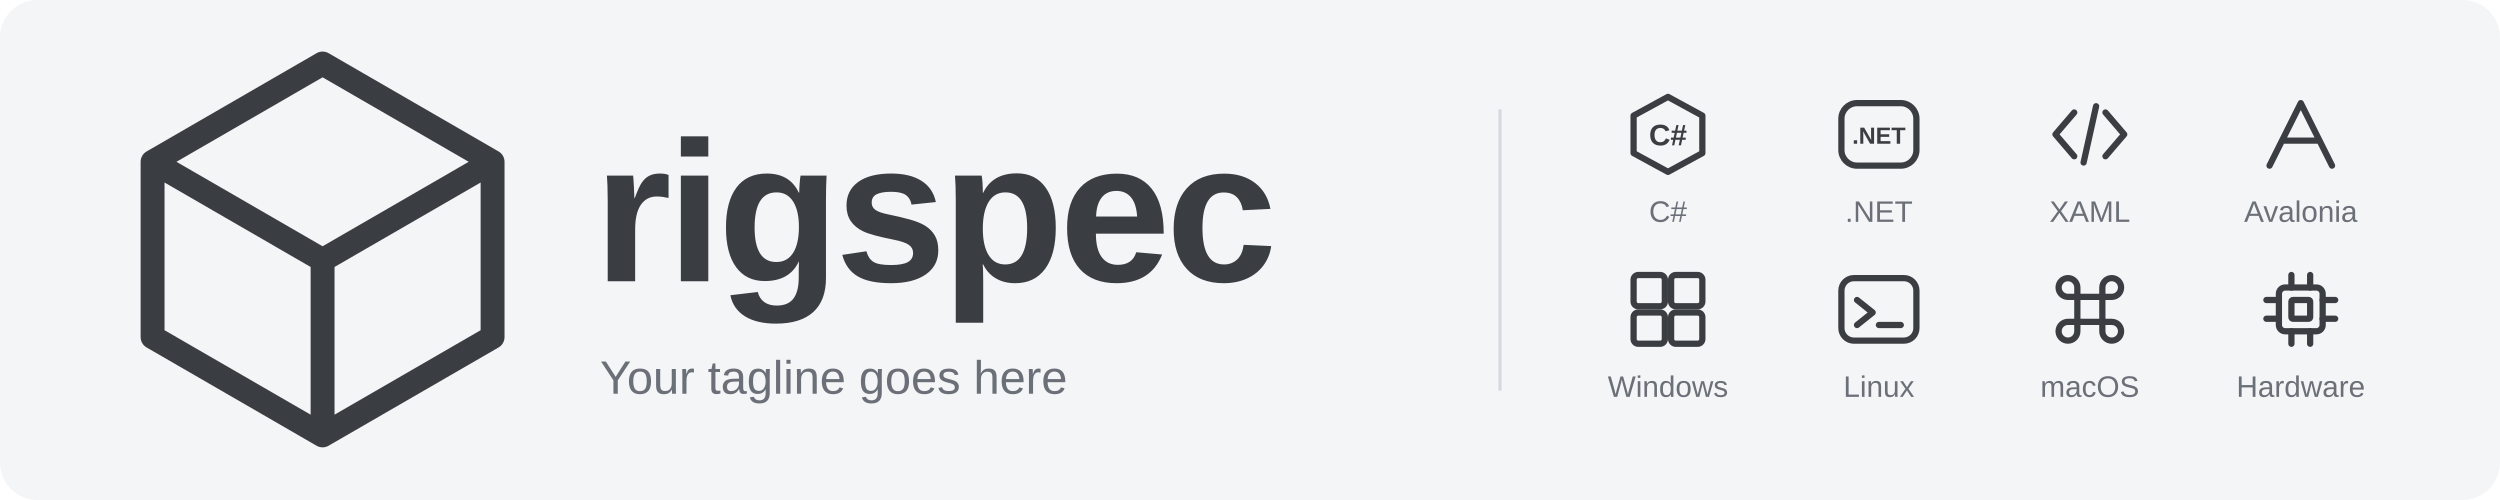
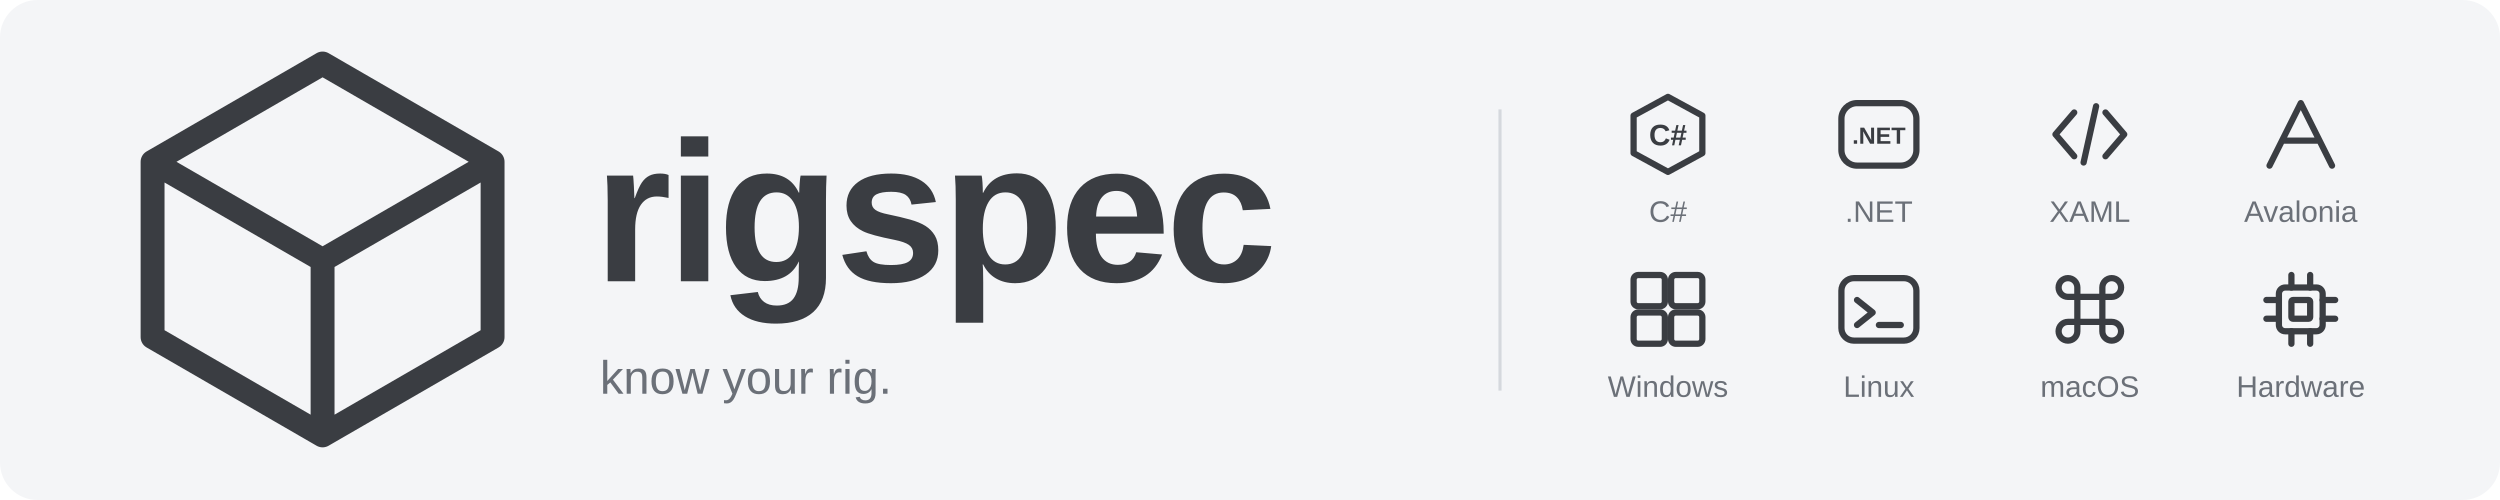
<svg xmlns="http://www.w3.org/2000/svg" width="1600" height="320" viewBox="0 0 1600 320">
  <rect width="1600" height="320" rx="24" fill="#F4F5F7" />
  <g transform="translate(90 33) scale(.85) translate(-119 -107)">
    <path d="M128 190 L256 116 L384 190 L384 322 L256 396 L128 322 Z M128 190 L256 264 L384 190 M256 264 L256 396" fill="none" stroke="#3A3D42" stroke-width="18" stroke-linejoin="round" stroke-linecap="round" />
  </g>
  <text x="380" y="180" font-family="'Segoe UI Semibold','Segoe UI','Segoe UI Variable',system-ui,-apple-system,'Helvetica Neue',Arial,sans-serif" font-weight="600" font-size="128" letter-spacing="-3" fill="#3A3D42">rigspec</text>
-   <text x="384" y="252" font-family="'Segoe UI Semibold','Segoe UI','Segoe UI Variable',system-ui,-apple-system,'Helvetica Neue',Arial,sans-serif" font-size="30" fill="#6B7078">Your tagline goes here</text>
+   <text x="384" y="252" font-family="'Segoe UI Semibold','Segoe UI','Segoe UI Variable',system-ui,-apple-system,'Helvetica Neue',Arial,sans-serif" font-size="30" fill="#6B7078">know your rig.</text>
  <line x1="960" y1="70" x2="960" y2="250" stroke="#D5D8DD" stroke-width="2" />
  <g transform="translate(1039.5 58)" fill="none" stroke="#3A3D42" stroke-width="4" stroke-linejoin="round" stroke-linecap="round">
    <path d="M28 4 L50 16 L50 40 L28 52 L6 40 L6 16 Z" />
    <text x="28" y="35" text-anchor="middle" font-family="'Segoe UI Semibold','Segoe UI','Segoe UI Variable',system-ui,-apple-system,'Helvetica Neue',Arial,sans-serif" font-weight="700" font-size="19" fill="#3A3D42" stroke="none">C#</text>
  </g>
  <text x="1067.5" y="142" text-anchor="middle" font-family="'Segoe UI Semibold','Segoe UI','Segoe UI Variable',system-ui,-apple-system,'Helvetica Neue',Arial,sans-serif" font-weight="400" font-size="19" fill="#6B7078">C#</text>
  <g transform="translate(1174.5 58)" fill="none" stroke="#3A3D42" stroke-width="4" stroke-linejoin="round" stroke-linecap="round">
    <rect x="4" y="8" width="48" height="40" rx="10" />
    <text x="28" y="34" text-anchor="middle" font-family="'Segoe UI Semibold','Segoe UI','Segoe UI Variable',system-ui,-apple-system,'Helvetica Neue',Arial,sans-serif" font-weight="700" font-size="15" fill="#3A3D42" stroke="none">.NET</text>
  </g>
  <text x="1202.5" y="142" text-anchor="middle" font-family="'Segoe UI Semibold','Segoe UI','Segoe UI Variable',system-ui,-apple-system,'Helvetica Neue',Arial,sans-serif" font-weight="400" font-size="19" fill="#6B7078">.NET</text>
  <g transform="translate(1309.5 58)" fill="none" stroke="#3A3D42" stroke-width="4" stroke-linejoin="round" stroke-linecap="round">
    <path d="M18 14 L6 28 L18 42 M38 14 L50 28 L38 42 M32 10 L24 46" />
  </g>
  <text x="1337.5" y="142" text-anchor="middle" font-family="'Segoe UI Semibold','Segoe UI','Segoe UI Variable',system-ui,-apple-system,'Helvetica Neue',Arial,sans-serif" font-weight="400" font-size="19" fill="#6B7078">XAML</text>
  <g transform="translate(1444.5 58)" fill="none" stroke="#3A3D42" stroke-width="4" stroke-linejoin="round" stroke-linecap="round">
    <path d="M8 48 L28 8 L48 48 M17 32 H39" />
  </g>
  <text x="1472.5" y="142" text-anchor="middle" font-family="'Segoe UI Semibold','Segoe UI','Segoe UI Variable',system-ui,-apple-system,'Helvetica Neue',Arial,sans-serif" font-weight="400" font-size="19" fill="#6B7078">Avalonia</text>
  <g transform="translate(1039.5 170)" fill="none" stroke="#3A3D42" stroke-width="4" stroke-linejoin="round" stroke-linecap="round">
    <rect x="6" y="6" width="20" height="20" rx="3" />
    <rect x="30" y="6" width="20" height="20" rx="3" />
    <rect x="6" y="30" width="20" height="20" rx="3" />
    <rect x="30" y="30" width="20" height="20" rx="3" />
  </g>
  <text x="1067.5" y="254" text-anchor="middle" font-family="'Segoe UI Semibold','Segoe UI','Segoe UI Variable',system-ui,-apple-system,'Helvetica Neue',Arial,sans-serif" font-weight="400" font-size="19" fill="#6B7078">Windows</text>
  <g transform="translate(1174.5 170)" fill="none" stroke="#3A3D42" stroke-width="4" stroke-linejoin="round" stroke-linecap="round">
    <rect x="4" y="8" width="48" height="40" rx="8" />
    <path d="M14 22 L24 30 L14 38 M28 38 H42" />
  </g>
  <text x="1202.5" y="254" text-anchor="middle" font-family="'Segoe UI Semibold','Segoe UI','Segoe UI Variable',system-ui,-apple-system,'Helvetica Neue',Arial,sans-serif" font-weight="400" font-size="19" fill="#6B7078">Linux</text>
  <g transform="translate(1309.5 170)" fill="none" stroke="#3A3D42" stroke-width="4" stroke-linejoin="round" stroke-linecap="round">
    <path d="M20 20 V14 A6 6 0 1 0 14 20 Z M36 20 V14 A6 6 0 1 1 42 20 Z M20 36 H14 A6 6 0 1 0 20 42 Z M36 36 H42 A6 6 0 1 1 36 42 Z" />
    <rect x="20" y="20" width="16" height="16" />
  </g>
  <text x="1337.5" y="254" text-anchor="middle" font-family="'Segoe UI Semibold','Segoe UI','Segoe UI Variable',system-ui,-apple-system,'Helvetica Neue',Arial,sans-serif" font-weight="400" font-size="19" fill="#6B7078">macOS</text>
  <g transform="translate(1444.5 170)" fill="none" stroke="#3A3D42" stroke-width="4" stroke-linejoin="round" stroke-linecap="round">
    <rect x="14" y="14" width="28" height="28" rx="4" />
    <rect x="22" y="22" width="12" height="12" rx="1" />
    <path d="M22 6 V14 M34 6 V14 M22 42 V50 M34 42 V50 M6 22 H14 M6 34 H14 M42 22 H50 M42 34 H50" />
  </g>
  <text x="1472.5" y="254" text-anchor="middle" font-family="'Segoe UI Semibold','Segoe UI','Segoe UI Variable',system-ui,-apple-system,'Helvetica Neue',Arial,sans-serif" font-weight="400" font-size="19" fill="#6B7078">Hardware</text>
</svg>
